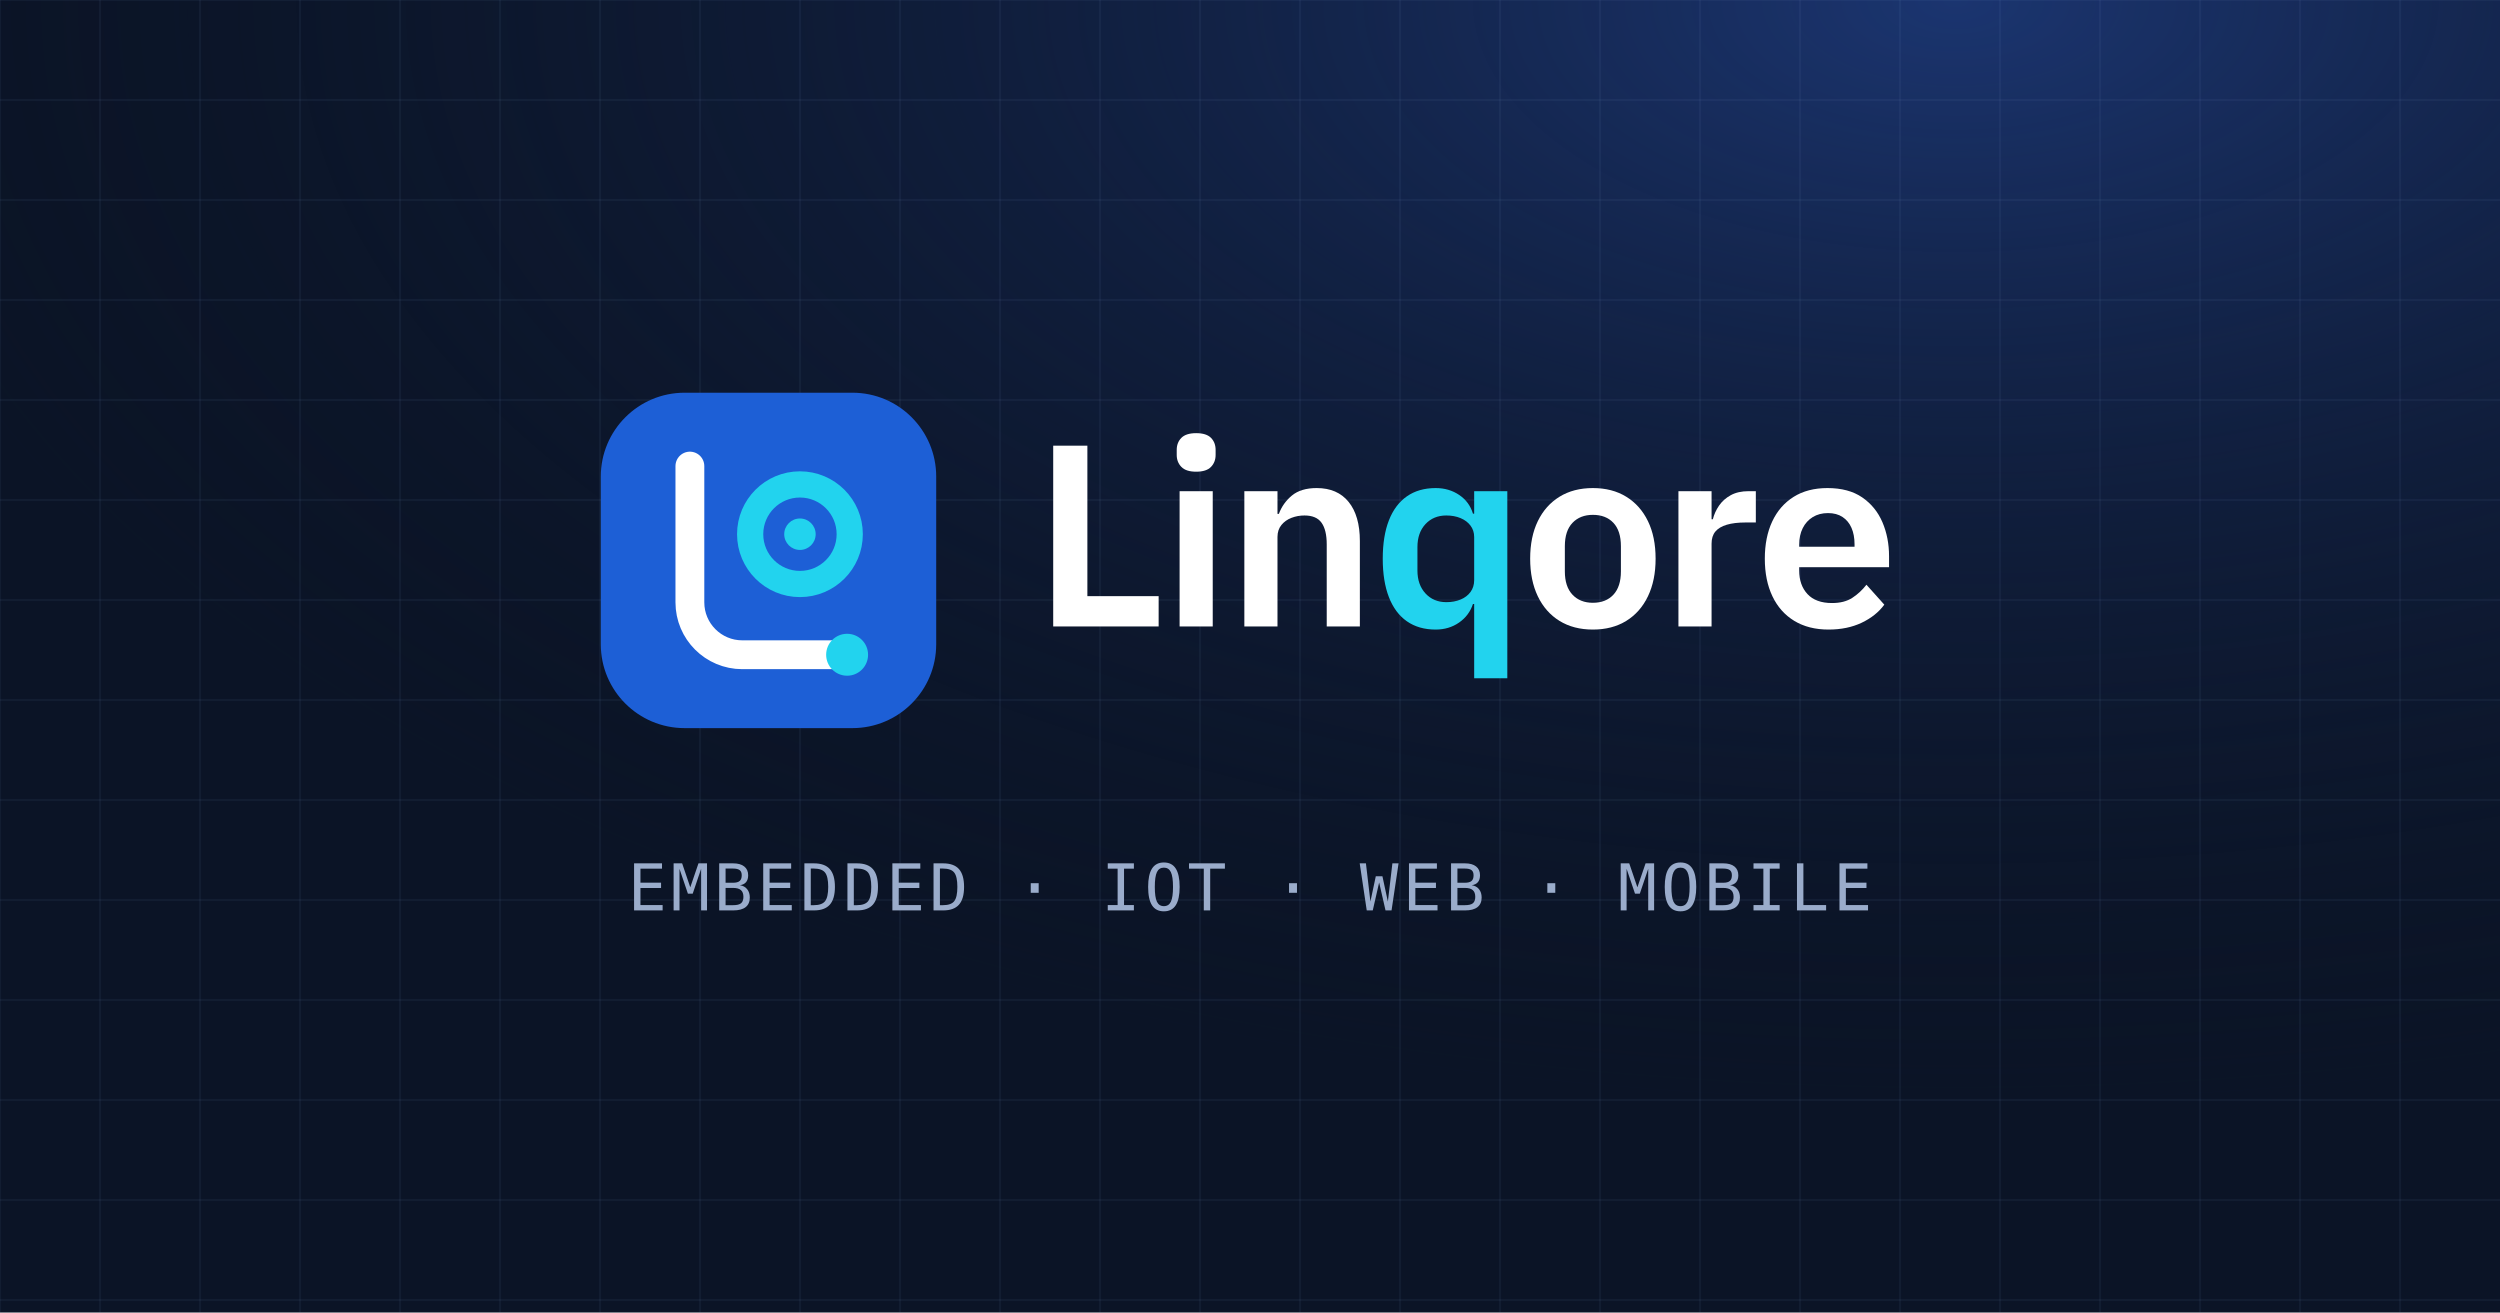
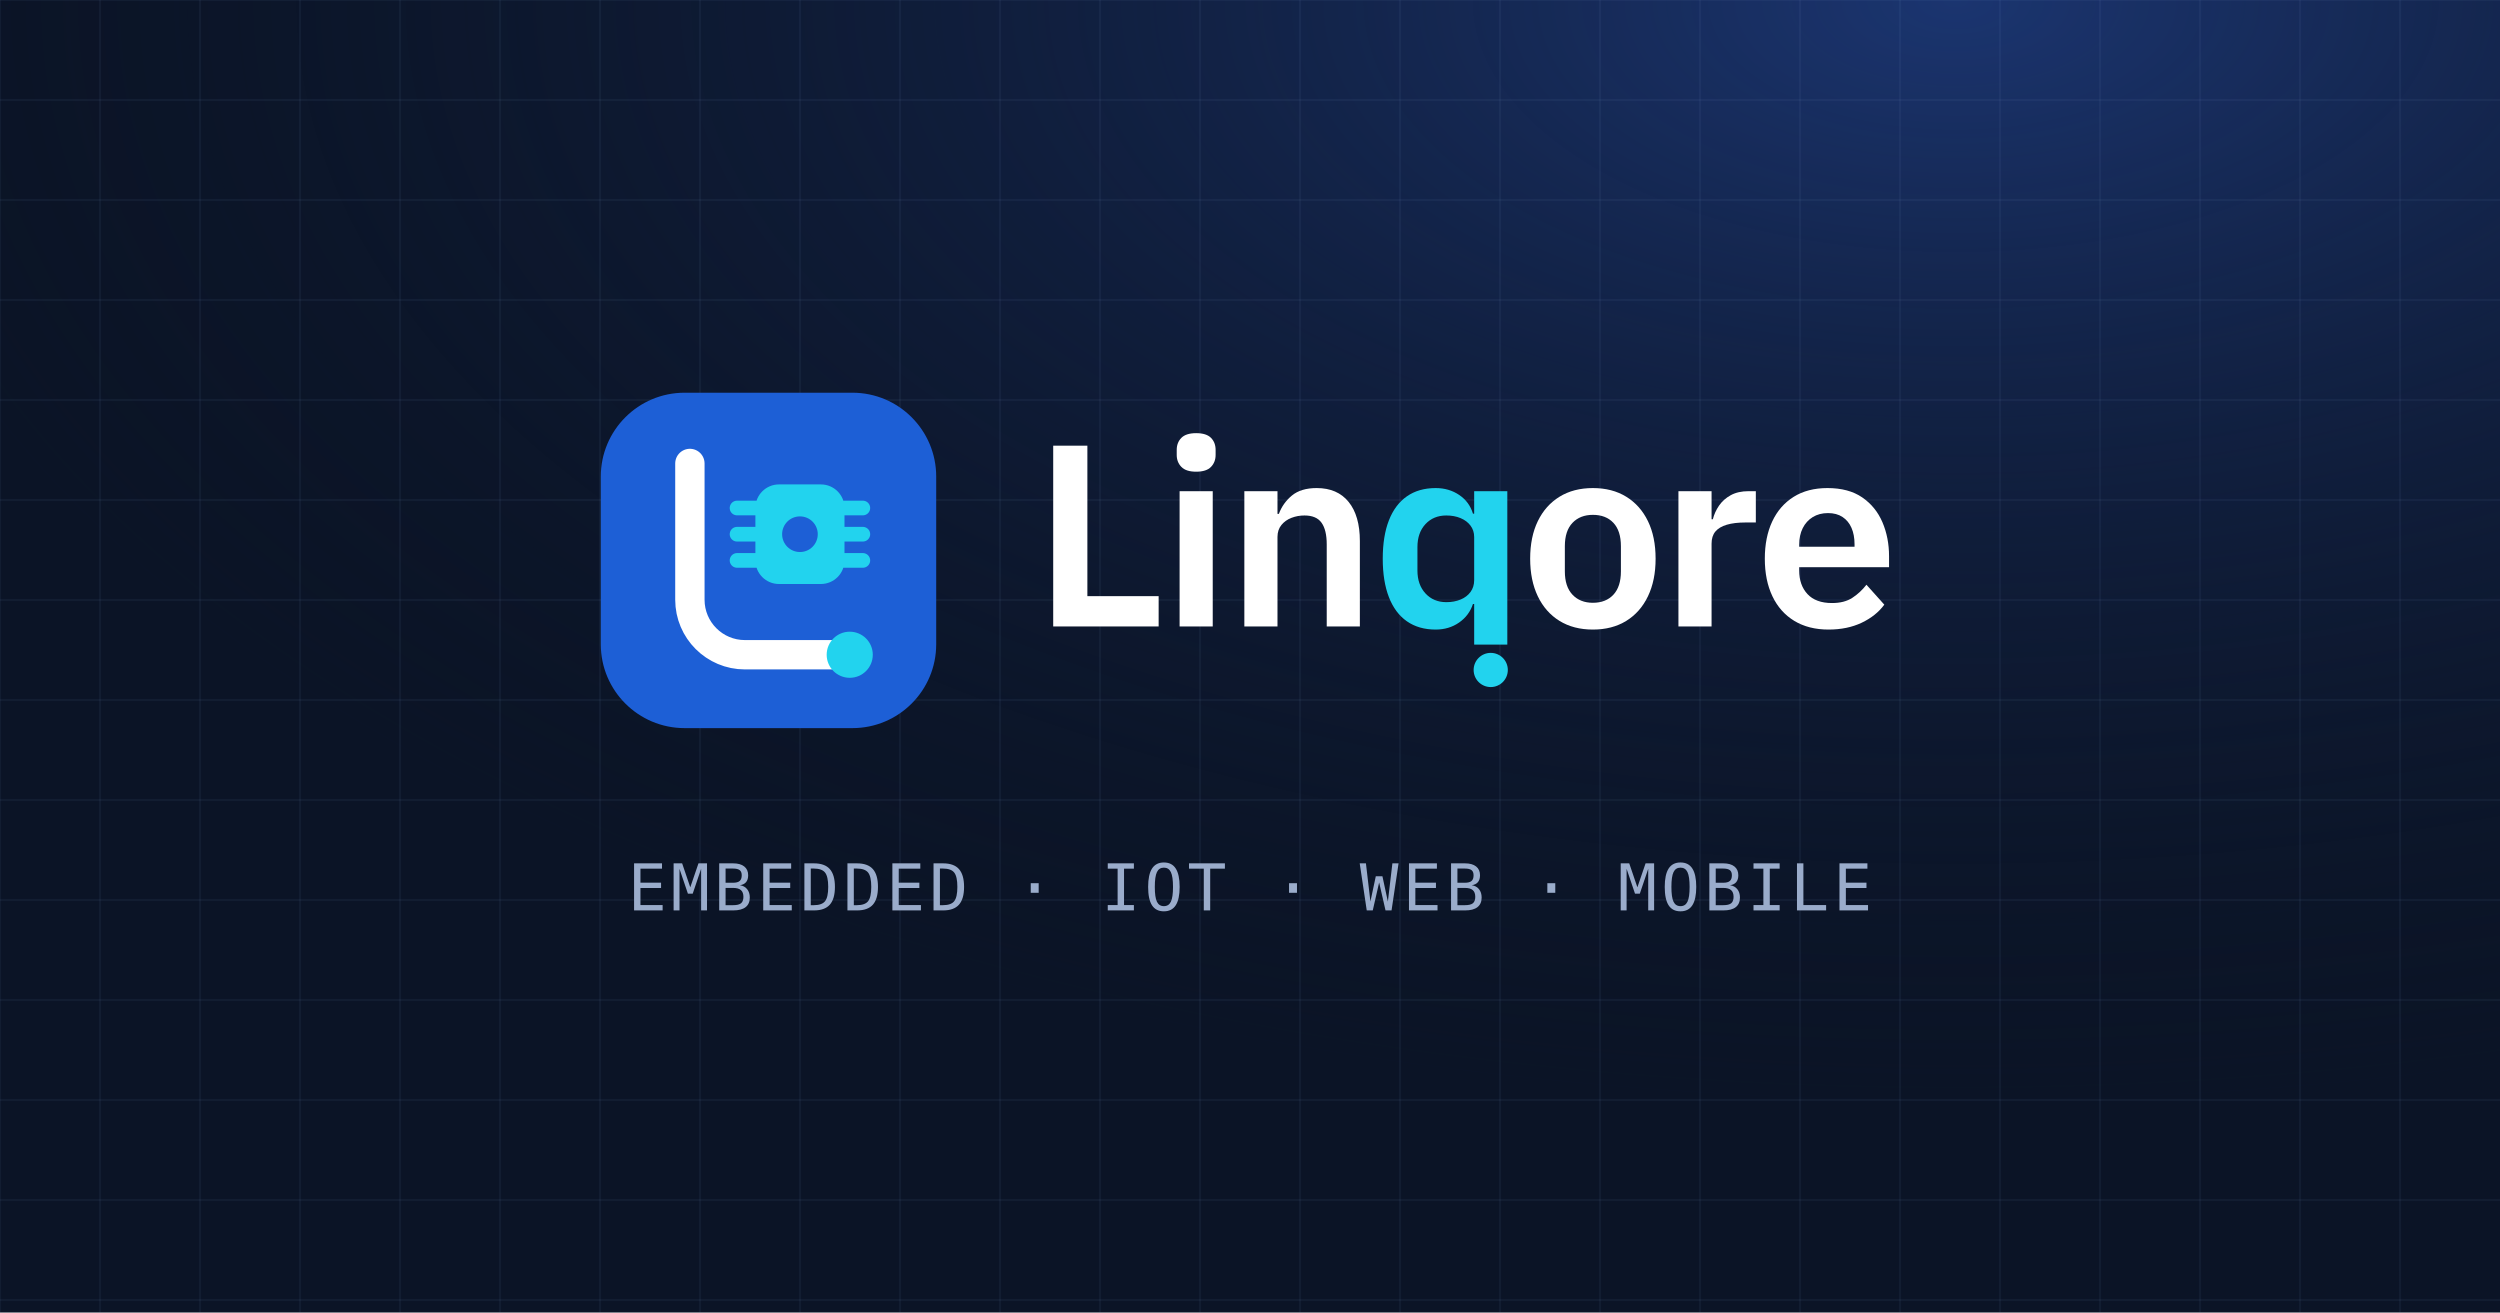
<svg xmlns="http://www.w3.org/2000/svg" viewBox="0 0 1200 630" width="1200" height="630">
  <defs>
    <radialGradient id="gl" cx=".78" cy="0" r=".85">
      <stop offset="0" stop-color="#1B3570" />
      <stop offset="1" stop-color="#0B1426" stop-opacity="0" />
    </radialGradient>
  </defs>
  <rect width="1200" height="630" fill="#0B1426" />
  <rect width="1200" height="630" fill="url(#gl)" />
  <path d="M0 0V630" stroke="rgba(148,178,230,.06)" />
  <path d="M48 0V630" stroke="rgba(148,178,230,.06)" />
  <path d="M96 0V630" stroke="rgba(148,178,230,.06)" />
  <path d="M144 0V630" stroke="rgba(148,178,230,.06)" />
  <path d="M192 0V630" stroke="rgba(148,178,230,.06)" />
  <path d="M240 0V630" stroke="rgba(148,178,230,.06)" />
  <path d="M288 0V630" stroke="rgba(148,178,230,.06)" />
  <path d="M336 0V630" stroke="rgba(148,178,230,.06)" />
  <path d="M384 0V630" stroke="rgba(148,178,230,.06)" />
  <path d="M432 0V630" stroke="rgba(148,178,230,.06)" />
  <path d="M480 0V630" stroke="rgba(148,178,230,.06)" />
  <path d="M528 0V630" stroke="rgba(148,178,230,.06)" />
  <path d="M576 0V630" stroke="rgba(148,178,230,.06)" />
  <path d="M624 0V630" stroke="rgba(148,178,230,.06)" />
  <path d="M672 0V630" stroke="rgba(148,178,230,.06)" />
  <path d="M720 0V630" stroke="rgba(148,178,230,.06)" />
  <path d="M768 0V630" stroke="rgba(148,178,230,.06)" />
  <path d="M816 0V630" stroke="rgba(148,178,230,.06)" />
  <path d="M864 0V630" stroke="rgba(148,178,230,.06)" />
  <path d="M912 0V630" stroke="rgba(148,178,230,.06)" />
  <path d="M960 0V630" stroke="rgba(148,178,230,.06)" />
  <path d="M1008 0V630" stroke="rgba(148,178,230,.06)" />
  <path d="M1056 0V630" stroke="rgba(148,178,230,.06)" />
  <path d="M1104 0V630" stroke="rgba(148,178,230,.06)" />
  <path d="M1152 0V630" stroke="rgba(148,178,230,.06)" />
  <path d="M0 0H1200" stroke="rgba(148,178,230,.06)" />
  <path d="M0 48H1200" stroke="rgba(148,178,230,.06)" />
  <path d="M0 96H1200" stroke="rgba(148,178,230,.06)" />
  <path d="M0 144H1200" stroke="rgba(148,178,230,.06)" />
  <path d="M0 192H1200" stroke="rgba(148,178,230,.06)" />
  <path d="M0 240H1200" stroke="rgba(148,178,230,.06)" />
  <path d="M0 288H1200" stroke="rgba(148,178,230,.06)" />
  <path d="M0 336H1200" stroke="rgba(148,178,230,.06)" />
  <path d="M0 384H1200" stroke="rgba(148,178,230,.06)" />
  <path d="M0 432H1200" stroke="rgba(148,178,230,.06)" />
  <path d="M0 480H1200" stroke="rgba(148,178,230,.06)" />
  <path d="M0 528H1200" stroke="rgba(148,178,230,.06)" />
  <path d="M0 576H1200" stroke="rgba(148,178,230,.06)" />
  <path d="M0 624H1200" stroke="rgba(148,178,230,.06)" />
  <g transform="translate(288.38 188.50) scale(2.5156)">
    <rect width="64" height="64" rx="16" fill="#1D5FD6" />
-     <path d="M17 14v26a10 10 0 0 0 10 10h20" fill="none" stroke="#FFFFFF" stroke-width="5.5" stroke-linecap="round" />
-     <circle cx="38" cy="27" r="9.5" fill="none" stroke="#22D3EE" stroke-width="5" />
-     <circle cx="38" cy="27" r="3" fill="#22D3EE" />
-     <circle cx="47" cy="50" r="4" fill="#22D3EE" />
+     <path d="M17 13.5v26a10.5 10.5 0 0 0 10.5 10.5H46" fill="none" stroke="#FFFFFF" stroke-width="5.6" stroke-linecap="round" />
+     <path d="M26 22h3.5M26 27h3.5M26 32h3.5M46.5 22h3.5M46.5 27h3.5M46.5 32h3.5" stroke="#22D3EE" stroke-width="2.8" stroke-linecap="round" />
+     <rect x="29.5" y="17.5" width="17" height="19" rx="4.5" fill="#22D3EE" />
+     <circle cx="38" cy="27" r="3.4" fill="#1D5FD6" />
+     <circle cx="47.5" cy="50" r="4.4" fill="#22D3EE" />
  </g>
  <g transform="translate(495.38 300.70) scale(0.12432)">
    <path fill="#FFFFFF" d="M488.805 0.0H81.72V-698.0H213.661V-117.006H488.805Z" />
    <path fill="#FFFFFF" d="M633.69 -597.519Q594.59 -597.519 576.597 -616.012Q558.605 -634.504 558.605 -662.26V-681.605Q558.605 -710.065 576.597 -728.205Q594.59 -746.345 633.69 -746.345Q673.086 -746.345 690.931 -728.205Q708.776 -710.065 708.776 -681.605V-662.26Q708.776 -634.504 690.931 -616.012Q673.086 -597.519 633.69 -597.519ZM569.72 0.0V-522.345H697.661V0.0Z" />
    <path fill="#FFFFFF" d="M947.661 0.0H819.72V-522.345H947.661V-434.82H953.071Q968.546 -476.705 1003.398 -505.525Q1038.251 -534.345 1099.071 -534.345Q1179.071 -534.345 1222.398 -480.818Q1265.726 -427.29 1265.726 -329.59V0.0H1137.785V-317.0Q1137.785 -372.351 1117.802 -400.428Q1097.82 -428.504 1051.805 -428.504Q1025.571 -428.504 1001.796 -419.414Q978.021 -410.324 962.841 -391.749Q947.661 -373.173 947.661 -345.31Z" />
-     <path fill="#22D3EE" d="M1707.08 200.0V-86.82H1702.375Q1687.835 -42.345 1648.925 -15.173Q1610.015 12.0 1558.425 12.0Q1493.015 12.0 1447.277 -19.942Q1401.54 -51.885 1377.802 -113.237Q1354.065 -174.59 1354.065 -261.525Q1354.065 -348.755 1377.802 -409.608Q1401.54 -470.46 1447.277 -502.403Q1493.015 -534.345 1558.425 -534.345Q1610.015 -534.345 1649.367 -507.673Q1688.72 -481.0 1702.375 -435.525H1707.08V-522.345H1835.021V200.0ZM1599.46 -93.841Q1630.115 -93.841 1654.475 -103.873Q1678.835 -113.906 1692.957 -133.176Q1707.08 -152.445 1707.08 -179.1V-345.015Q1707.08 -370.49 1692.957 -389.317Q1678.835 -408.144 1654.475 -418.324Q1630.115 -428.504 1599.46 -428.504Q1550.086 -428.504 1519.046 -395.17Q1488.006 -361.835 1488.006 -306.23V-216.115Q1488.006 -161.215 1519.046 -127.528Q1550.086 -93.841 1599.46 -93.841Z" />
+     <clipPath id="qc7">
+       <rect x="-1000" y="-2000" width="5348" height="2070" />
+     </clipPath>
+     <path clip-path="url(#qc7)" fill="#22D3EE" d="M1707.08 200.0V-86.82H1702.375Q1687.835 -42.345 1648.925 -15.173Q1610.015 12.0 1558.425 12.0Q1493.015 12.0 1447.277 -19.942Q1401.54 -51.885 1377.802 -113.237Q1354.065 -174.59 1354.065 -261.525Q1354.065 -348.755 1377.802 -409.608Q1401.54 -470.46 1447.277 -502.403Q1493.015 -534.345 1558.425 -534.345Q1610.015 -534.345 1649.367 -507.673Q1688.72 -481.0 1702.375 -435.525H1707.08V-522.345H1835.021V200.0ZM1599.46 -93.841Q1630.115 -93.841 1654.475 -103.873Q1678.835 -113.906 1692.957 -133.176Q1707.08 -152.445 1707.08 -179.1V-345.015Q1707.08 -370.49 1692.957 -389.317Q1678.835 -408.144 1654.475 -418.324Q1630.115 -428.504 1599.46 -428.504Q1550.086 -428.504 1519.046 -395.17Q1488.006 -361.835 1488.006 -306.23V-216.115Q1488.006 -161.215 1519.046 -127.528Q1550.086 -93.841 1599.46 -93.841Z" />
+     <circle cx="1771" cy="168" r="66" fill="#22D3EE" />
    <path fill="#FFFFFF" d="M2165.41 12.0Q2090.77 12.0 2036.507 -21.5Q1982.245 -55.0 1952.745 -116.558Q1923.245 -178.115 1923.245 -261.525Q1923.245 -345.64 1952.745 -406.493Q1982.245 -467.345 2036.507 -500.845Q2090.77 -534.345 2165.41 -534.345Q2240.05 -534.345 2294.313 -500.845Q2348.575 -467.345 2378.075 -406.493Q2407.575 -345.64 2407.575 -261.525Q2407.575 -178.115 2378.075 -116.558Q2348.575 -55.0 2294.313 -21.5Q2240.05 12.0 2165.41 12.0ZM2165.41 -91.431Q2215.605 -91.431 2244.619 -122.618Q2273.634 -153.805 2273.634 -212.54V-309.805Q2273.634 -369.245 2244.619 -400.08Q2215.605 -430.914 2165.41 -430.914Q2116.215 -430.914 2086.701 -400.08Q2057.186 -369.245 2057.186 -309.805V-212.54Q2057.186 -153.805 2086.701 -122.618Q2116.215 -91.431 2165.41 -91.431Z" />
    <path fill="#FFFFFF" d="M2623.661 0.0H2495.72V-522.345H2623.661V-413.95H2628.661Q2635.546 -441.77 2652.431 -466.442Q2669.316 -491.115 2697.553 -506.73Q2725.791 -522.345 2767.086 -522.345H2794.561V-401.454H2754.611Q2711.611 -401.454 2682.373 -392.774Q2653.136 -384.094 2638.398 -366.504Q2623.661 -348.914 2623.661 -319.684Z" />
    <path fill="#FFFFFF" d="M3075.345 12.0Q2998.295 12.0 2943.122 -21.5Q2887.95 -55.0 2858.597 -116.558Q2829.245 -178.115 2829.245 -261.525Q2829.245 -344.23 2857.892 -405.435Q2886.54 -466.64 2940.655 -500.493Q2994.77 -534.345 3071.115 -534.345Q3152.805 -534.345 3205.273 -498.32Q3257.74 -462.295 3283.33 -402.475Q3308.92 -342.655 3308.92 -271.065V-228.835H2961.891V-216.115Q2961.891 -159.69 2993.931 -125.061Q3025.971 -90.431 3088.805 -90.431Q3136.395 -90.431 3167.255 -110.611Q3198.115 -130.791 3221.64 -161.1L3290.625 -84.144Q3258.575 -40.605 3203.108 -14.302Q3147.64 12.0 3075.345 12.0ZM3073.23 -437.734Q3039.395 -437.734 3014.356 -422.317Q2989.316 -406.9 2975.603 -379.507Q2961.891 -352.115 2961.891 -315.575V-307.87H3175.684V-317.46Q3175.684 -353.59 3163.972 -380.54Q3152.26 -407.49 3129.367 -422.612Q3106.475 -437.734 3073.23 -437.734Z" />
  </g>
  <text x="600.0" y="437" text-anchor="middle" fill="#9AACCB" font-family="IBM Plex Mono, monospace" font-size="31" letter-spacing="2">EMBEDDED · IOT · WEB · MOBILE</text>
</svg>
